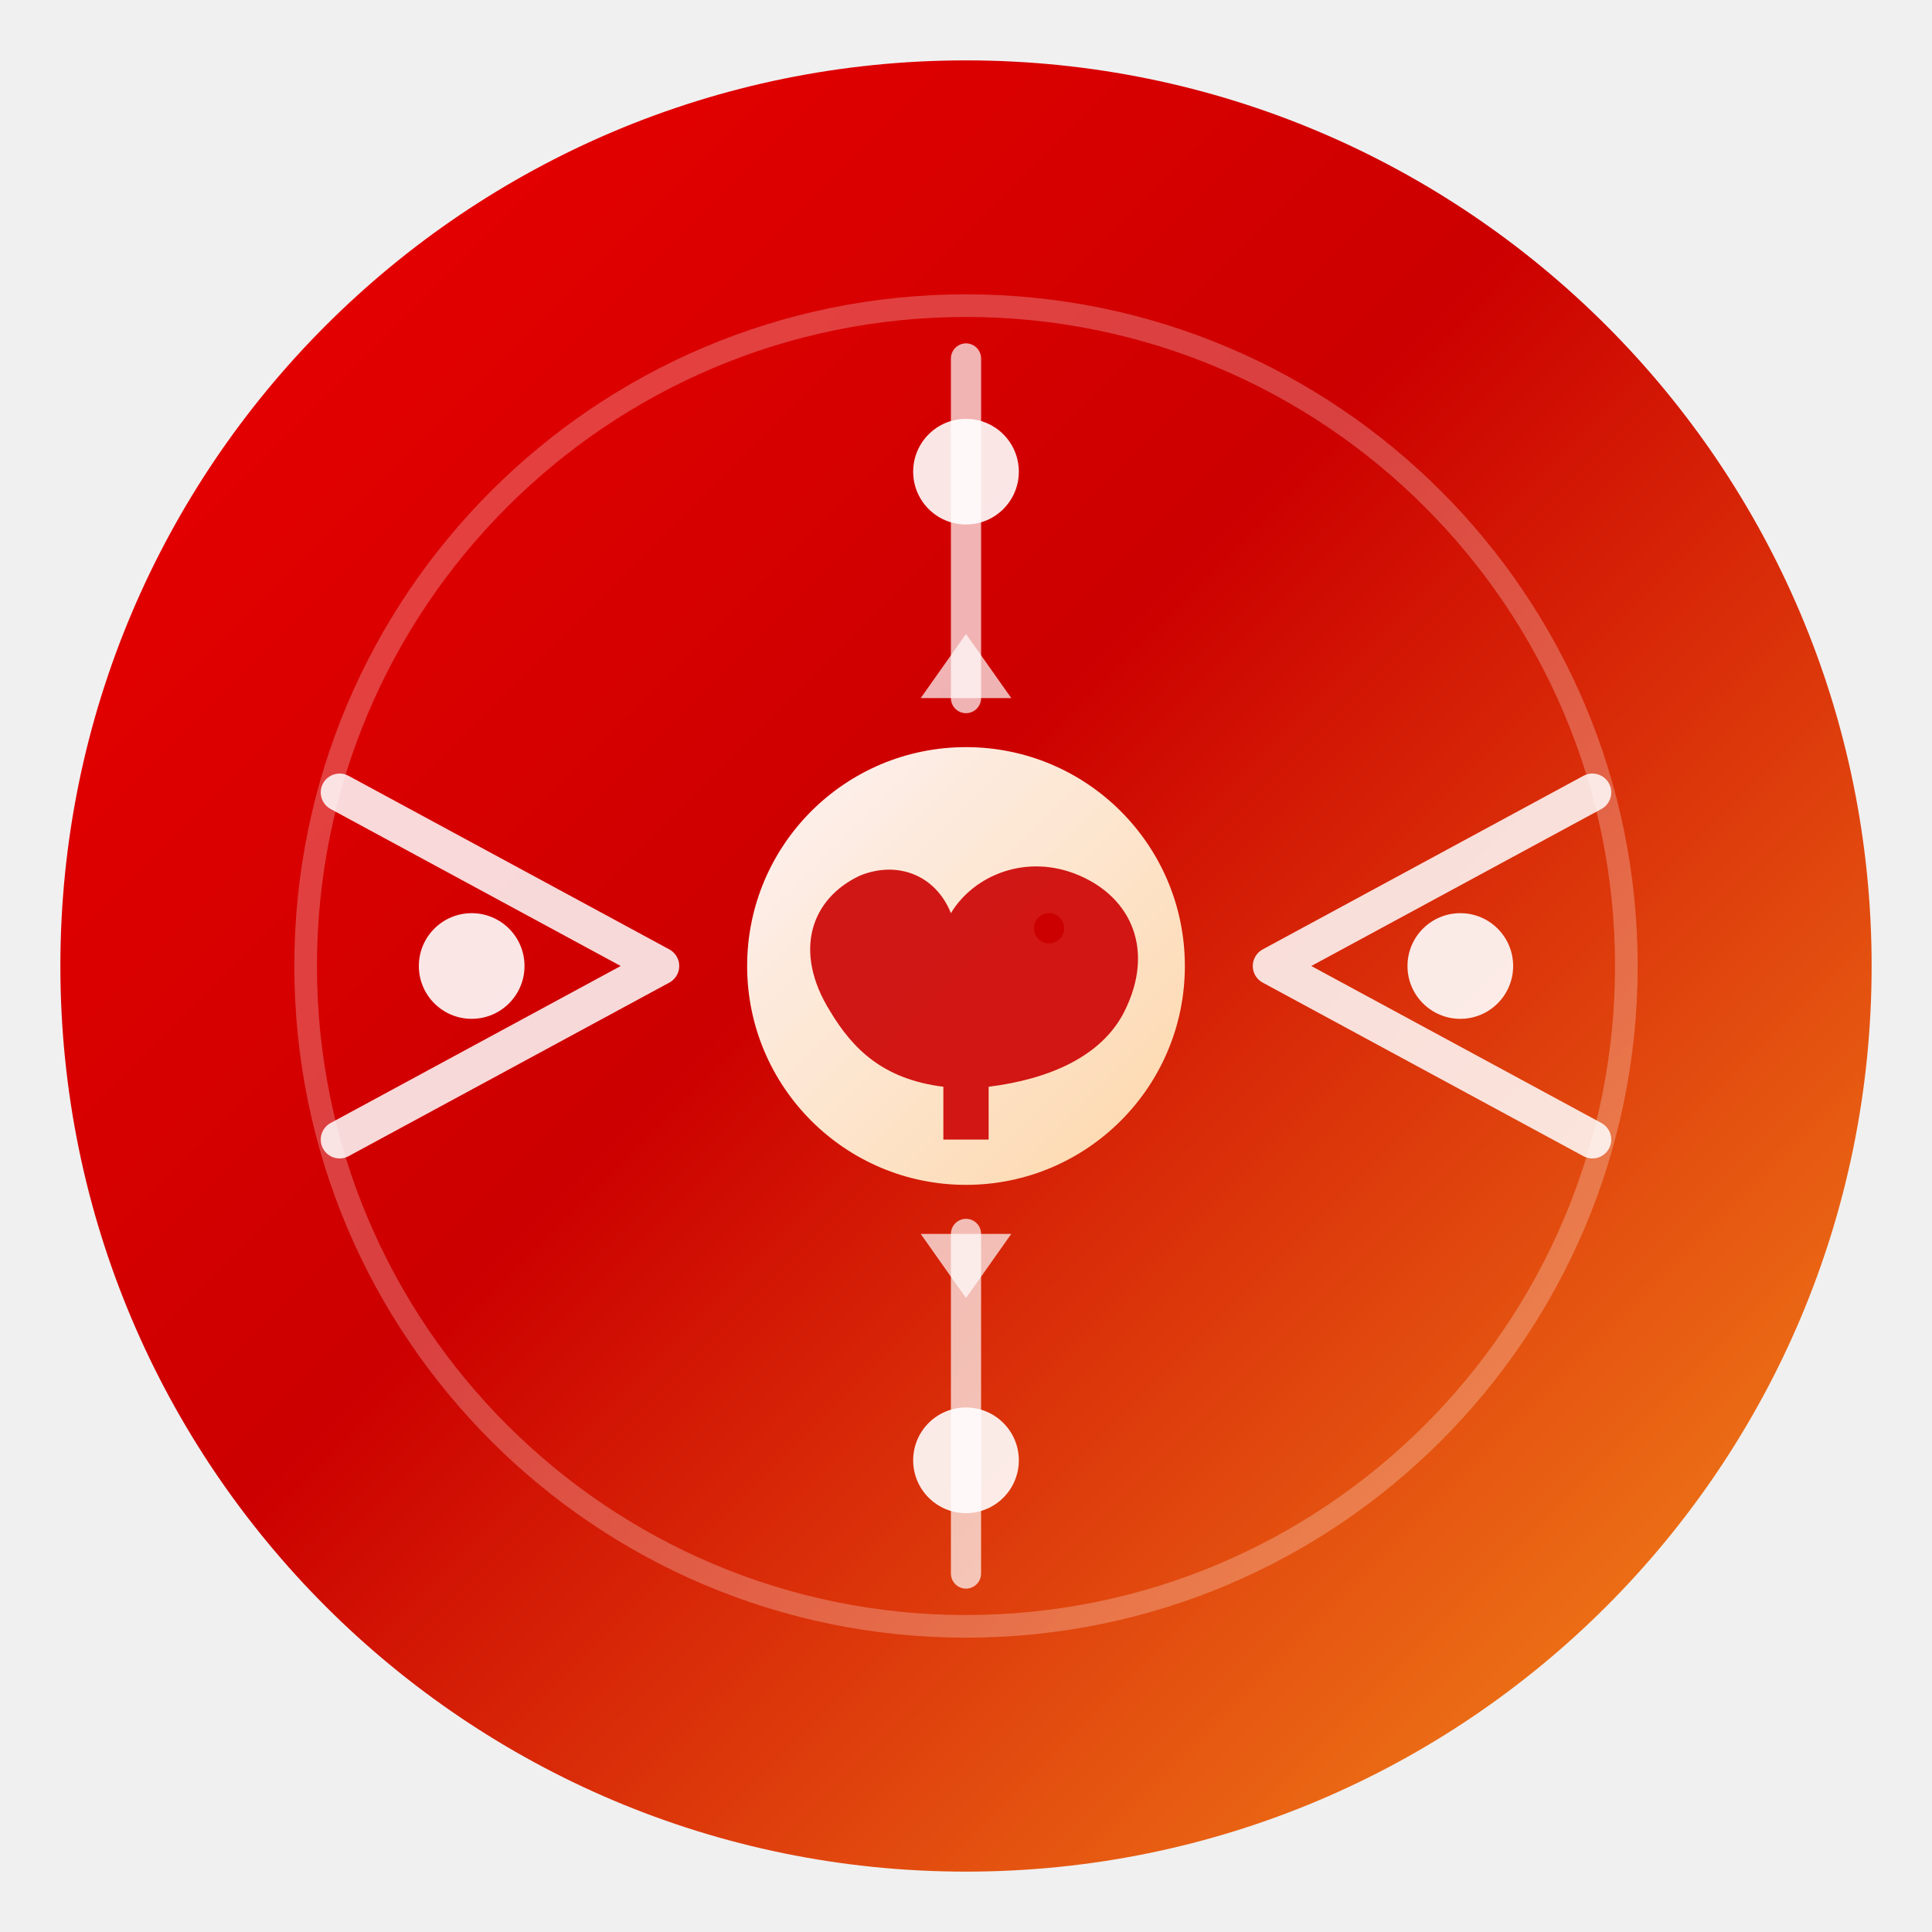
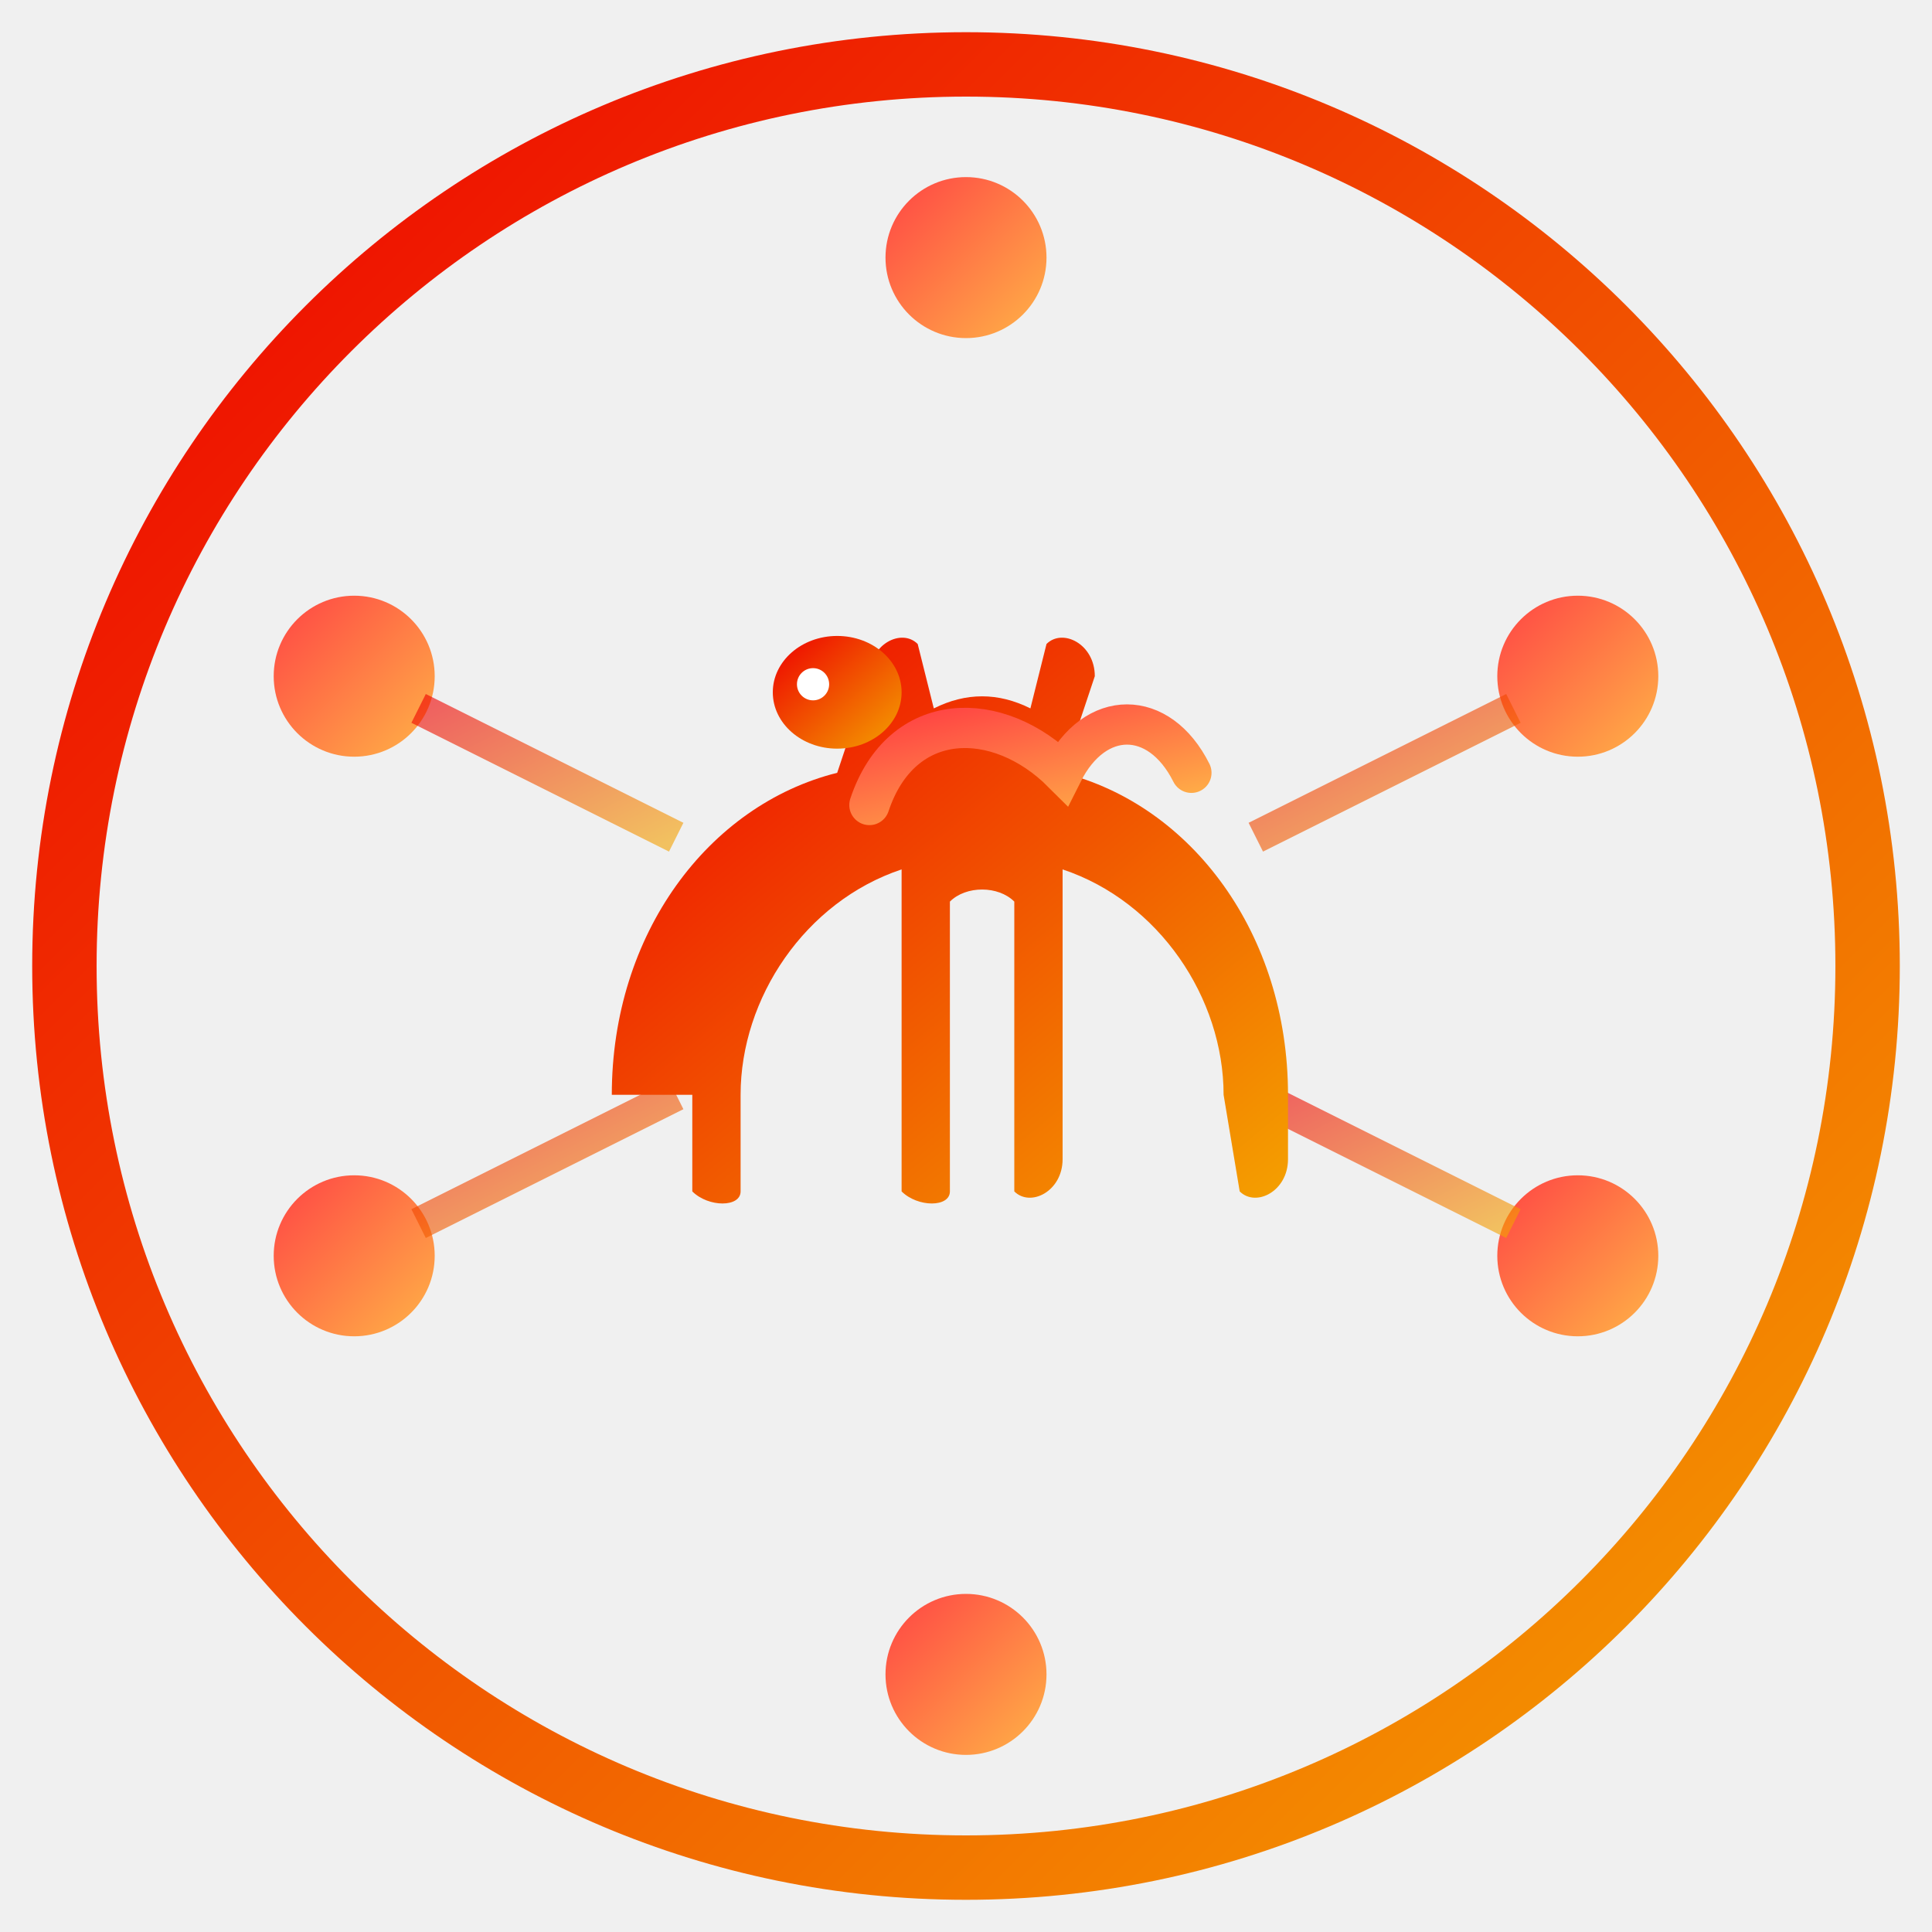
- <svg xmlns="http://www.w3.org/2000/svg" viewBox="0 0 512 512" width="512" height="512">
+ <svg xmlns="http://www.w3.org/2000/svg" viewBox="0 0 120 120" fill="none">
  <defs>
-     <linearGradient id="bg" x1="0%" y1="0%" x2="100%" y2="100%">
-       <stop offset="0%" style="stop-color:#EE0000" />
-       <stop offset="45%" style="stop-color:#CC0000" />
-       <stop offset="100%" style="stop-color:#F7941D" />
+     <linearGradient id="g1" x1="0%" y1="0%" x2="100%" y2="100%">
+       <stop offset="0%" stop-color="#EE0000" />
+       <stop offset="100%" stop-color="#F4A100" />
    </linearGradient>
-     <linearGradient id="hub" x1="0%" y1="0%" x2="100%" y2="100%">
-       <stop offset="0%" style="stop-color:#FFFFFF" />
-       <stop offset="100%" style="stop-color:#FFE0B2" />
+     <linearGradient id="g2" x1="0%" y1="0%" x2="100%" y2="100%">
+       <stop offset="0%" stop-color="#FF4444" />
+       <stop offset="100%" stop-color="#FFB347" />
    </linearGradient>
  </defs>
-   <circle cx="256" cy="256" r="240" fill="url(#bg)" />
-   <circle cx="256" cy="256" r="175" fill="none" stroke="#ffffff" stroke-width="6" opacity="0.25" />
-   <path d="M90 210 L175 256 L90 302" fill="none" stroke="#ffffff" stroke-width="10" stroke-linecap="round" stroke-linejoin="round" opacity="0.85" />
-   <path d="M422 210 L337 256 L422 302" fill="none" stroke="#ffffff" stroke-width="10" stroke-linecap="round" stroke-linejoin="round" opacity="0.85" />
-   <line x1="256" y1="95" x2="256" y2="185" stroke="#ffffff" stroke-width="8" stroke-linecap="round" opacity="0.7" />
-   <polygon points="244,185 256,168 268,185" fill="#ffffff" opacity="0.7" />
-   <line x1="256" y1="327" x2="256" y2="417" stroke="#ffffff" stroke-width="8" stroke-linecap="round" opacity="0.7" />
-   <polygon points="244,327 256,344 268,327" fill="#ffffff" opacity="0.7" />
-   <circle cx="256" cy="256" r="58" fill="url(#hub)" opacity="0.95" />
-   <path d="M220 268 C210 252 215 238 228 232 C238 228 248 232 252 242 C258 232 272 226 286 232 C300 238 306 252 298 268 C292 280 278 286 262 288 L262 302 L250 302 L250 288 C234 286 226 278 220 268 Z" fill="#CC0000" opacity="0.9" />
-   <circle cx="278" cy="246" r="4" fill="#CC0000" />
-   <circle cx="256" cy="125" r="14" fill="#ffffff" opacity="0.9" />
-   <circle cx="256" cy="387" r="14" fill="#ffffff" opacity="0.9" />
-   <circle cx="125" cy="256" r="14" fill="#ffffff" opacity="0.9" />
-   <circle cx="387" cy="256" r="14" fill="#ffffff" opacity="0.9" />
+   <circle cx="60" cy="60" r="56" stroke="url(#g1)" stroke-width="4" fill="none" />
+   <circle cx="60" cy="16" r="5" fill="url(#g2)" />
+   <circle cx="98" cy="42" r="5" fill="url(#g2)" />
+   <circle cx="98" cy="78" r="5" fill="url(#g2)" />
+   <circle cx="60" cy="104" r="5" fill="url(#g2)" />
+   <circle cx="22" cy="78" r="5" fill="url(#g2)" />
+   <circle cx="22" cy="42" r="5" fill="url(#g2)" />
+   <line x1="60" y1="21" x2="60" y2="40" stroke="url(#g1)" stroke-width="2" opacity="0.6" />
+   <line x1="94" y1="44" x2="78" y2="52" stroke="url(#g1)" stroke-width="2" opacity="0.6" />
+   <line x1="94" y1="76" x2="78" y2="68" stroke="url(#g1)" stroke-width="2" opacity="0.6" />
+   <line x1="60" y1="99" x2="60" y2="80" stroke="url(#g1)" stroke-width="2" opacity="0.6" />
+   <line x1="26" y1="76" x2="42" y2="68" stroke="url(#g1)" stroke-width="2" opacity="0.6" />
+   <line x1="26" y1="44" x2="42" y2="52" stroke="url(#g1)" stroke-width="2" opacity="0.6" />
+   <path d="M38 68 C38 58 44 50 52 48 L54 42 C54 40 56 39 57 40 L58 44 C60 43 62 43 64 44 L65 40 C66 39 68 40 68 42 L66 48 C74 50 80 58 80 68 L80 72 C80 74 78 75 77 74 L76 68 C76 62 72 56 66 54 L66 72 C66 74 64 75 63 74 L63 56 C62 55 60 55 59 56 L59 74 C59 75 57 75 56 74 L56 54 C50 56 46 62 46 68 L46 74 C46 75 44 75 43 74 L43 68 Z" fill="url(#g1)" />
+   <ellipse cx="52" cy="43" rx="4" ry="3.5" fill="url(#g1)" />
+   <circle cx="50.5" cy="42.5" r="1" fill="white" />
+   <path d="M54 50 C56 44 62 44 66 48 C68 44 72 44 74 48" stroke="url(#g2)" stroke-width="2.5" fill="none" stroke-linecap="round" />
</svg>
